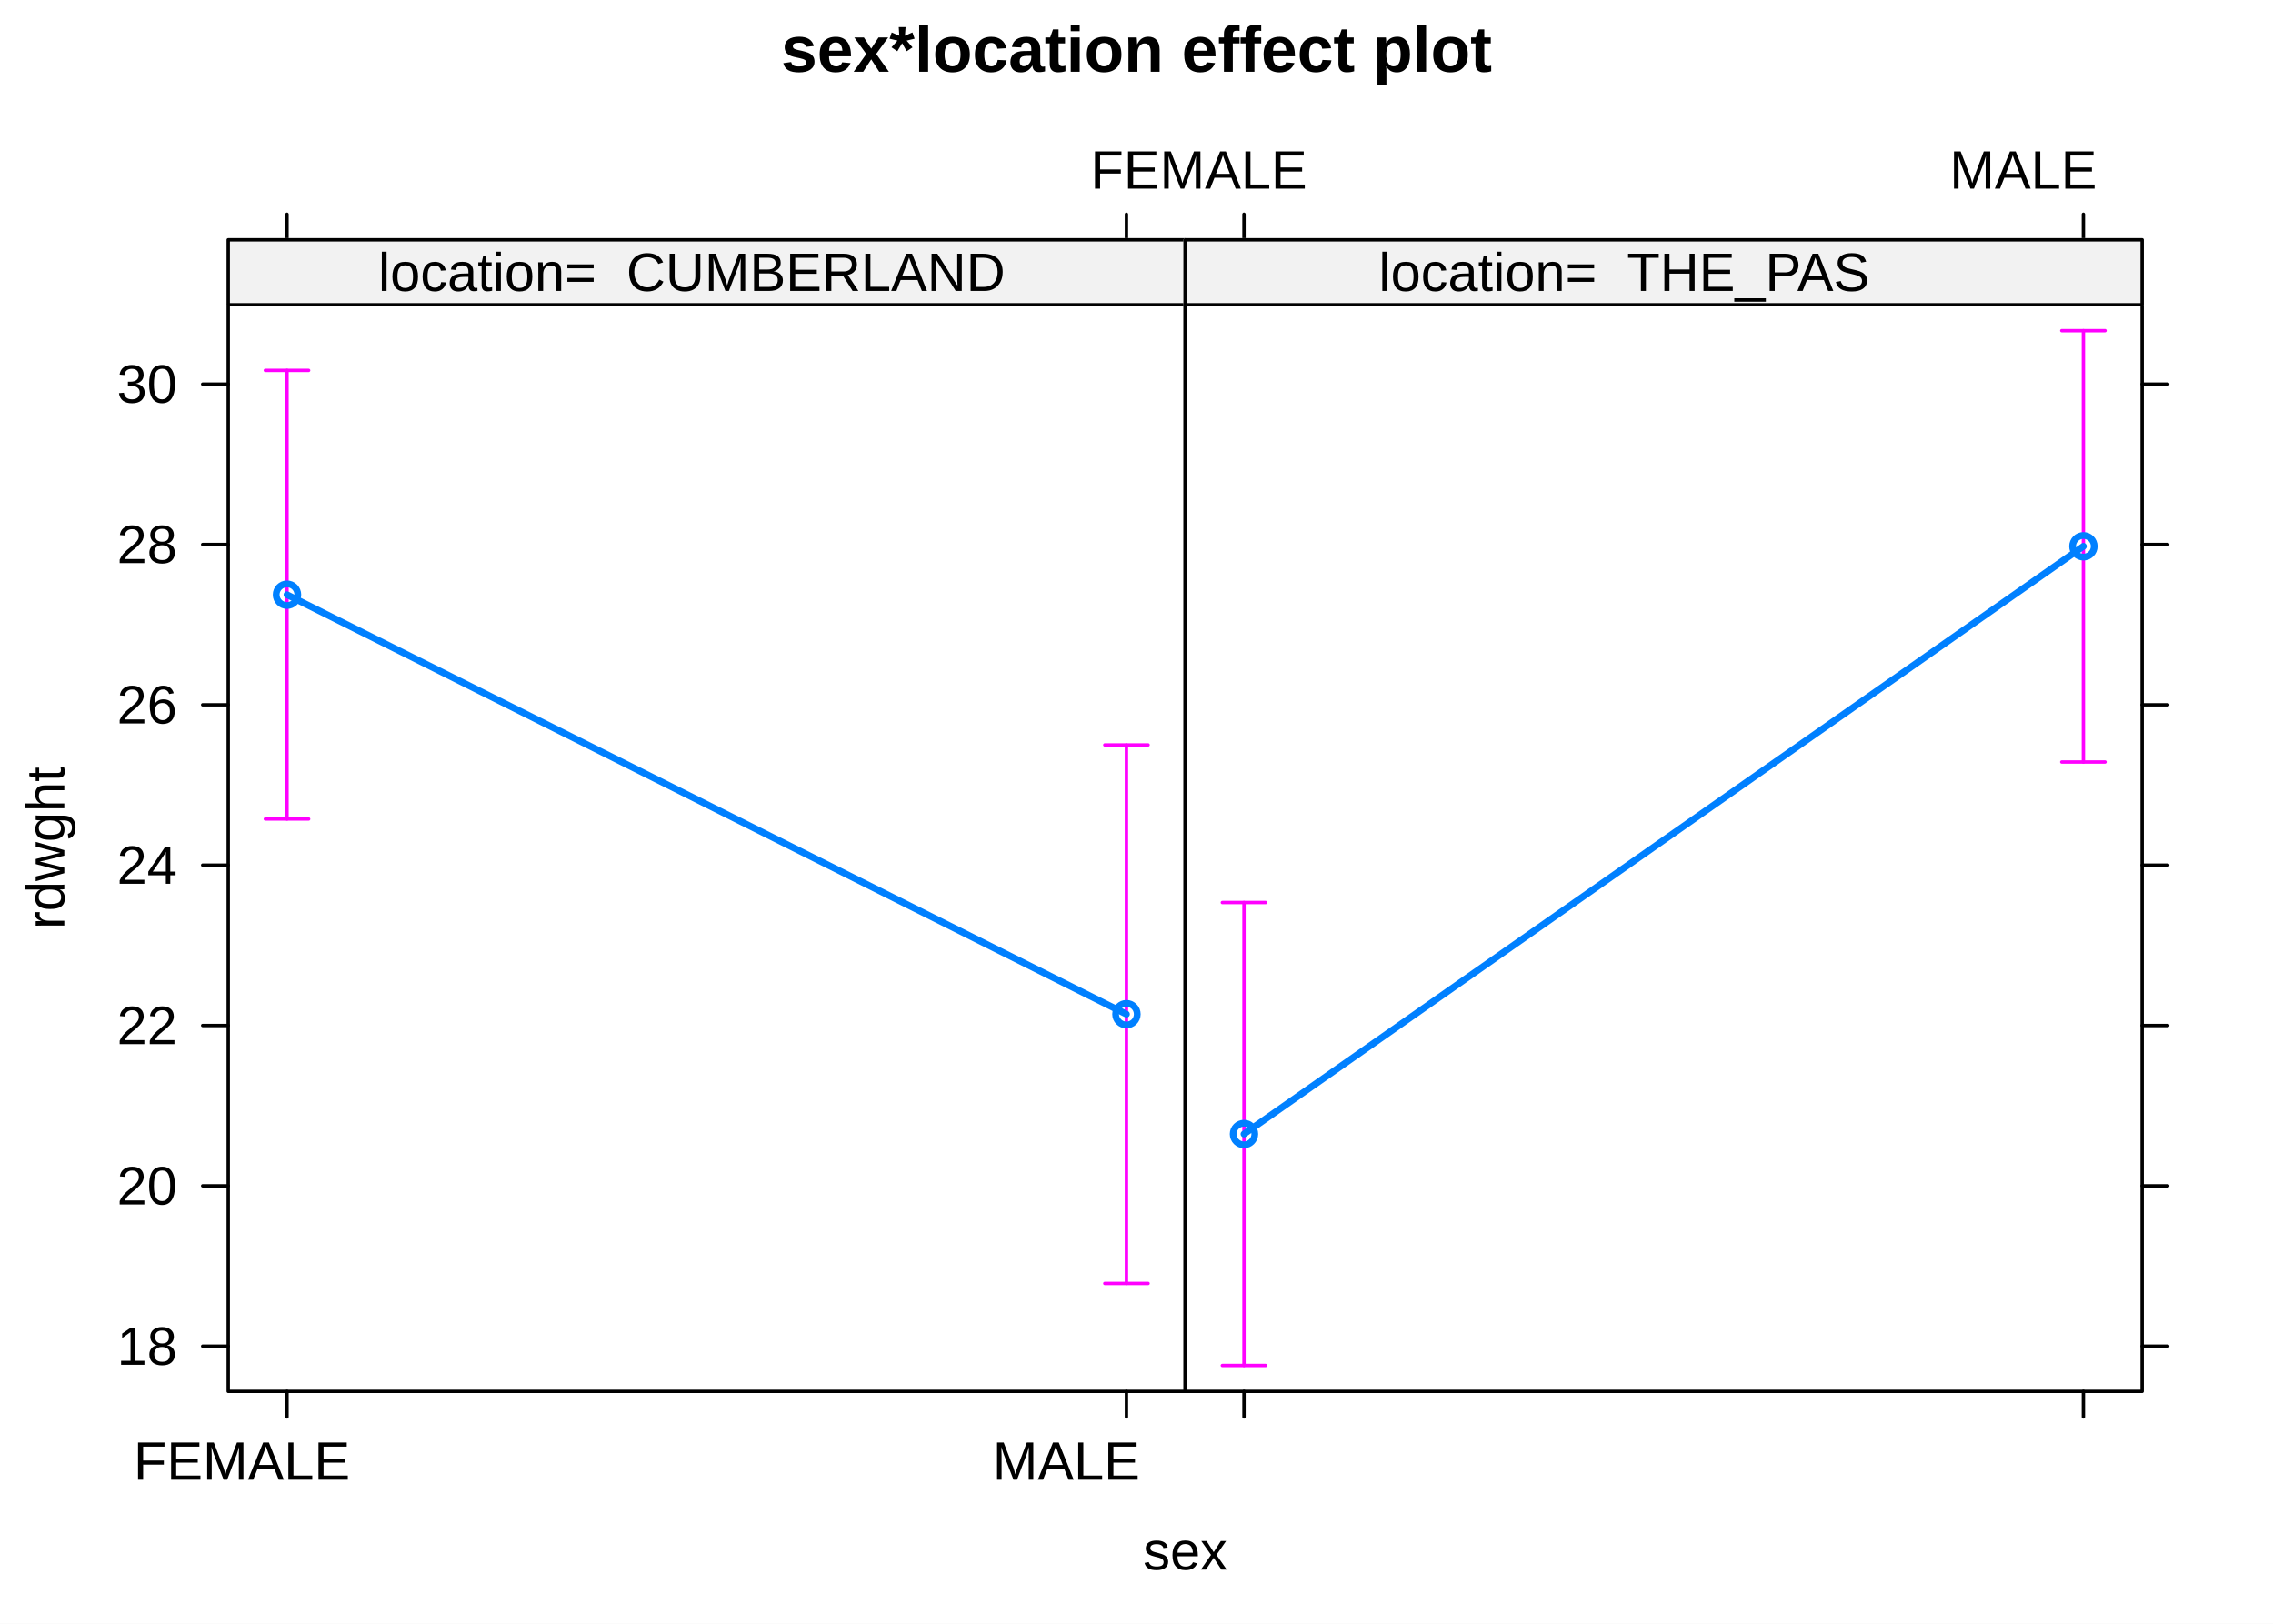
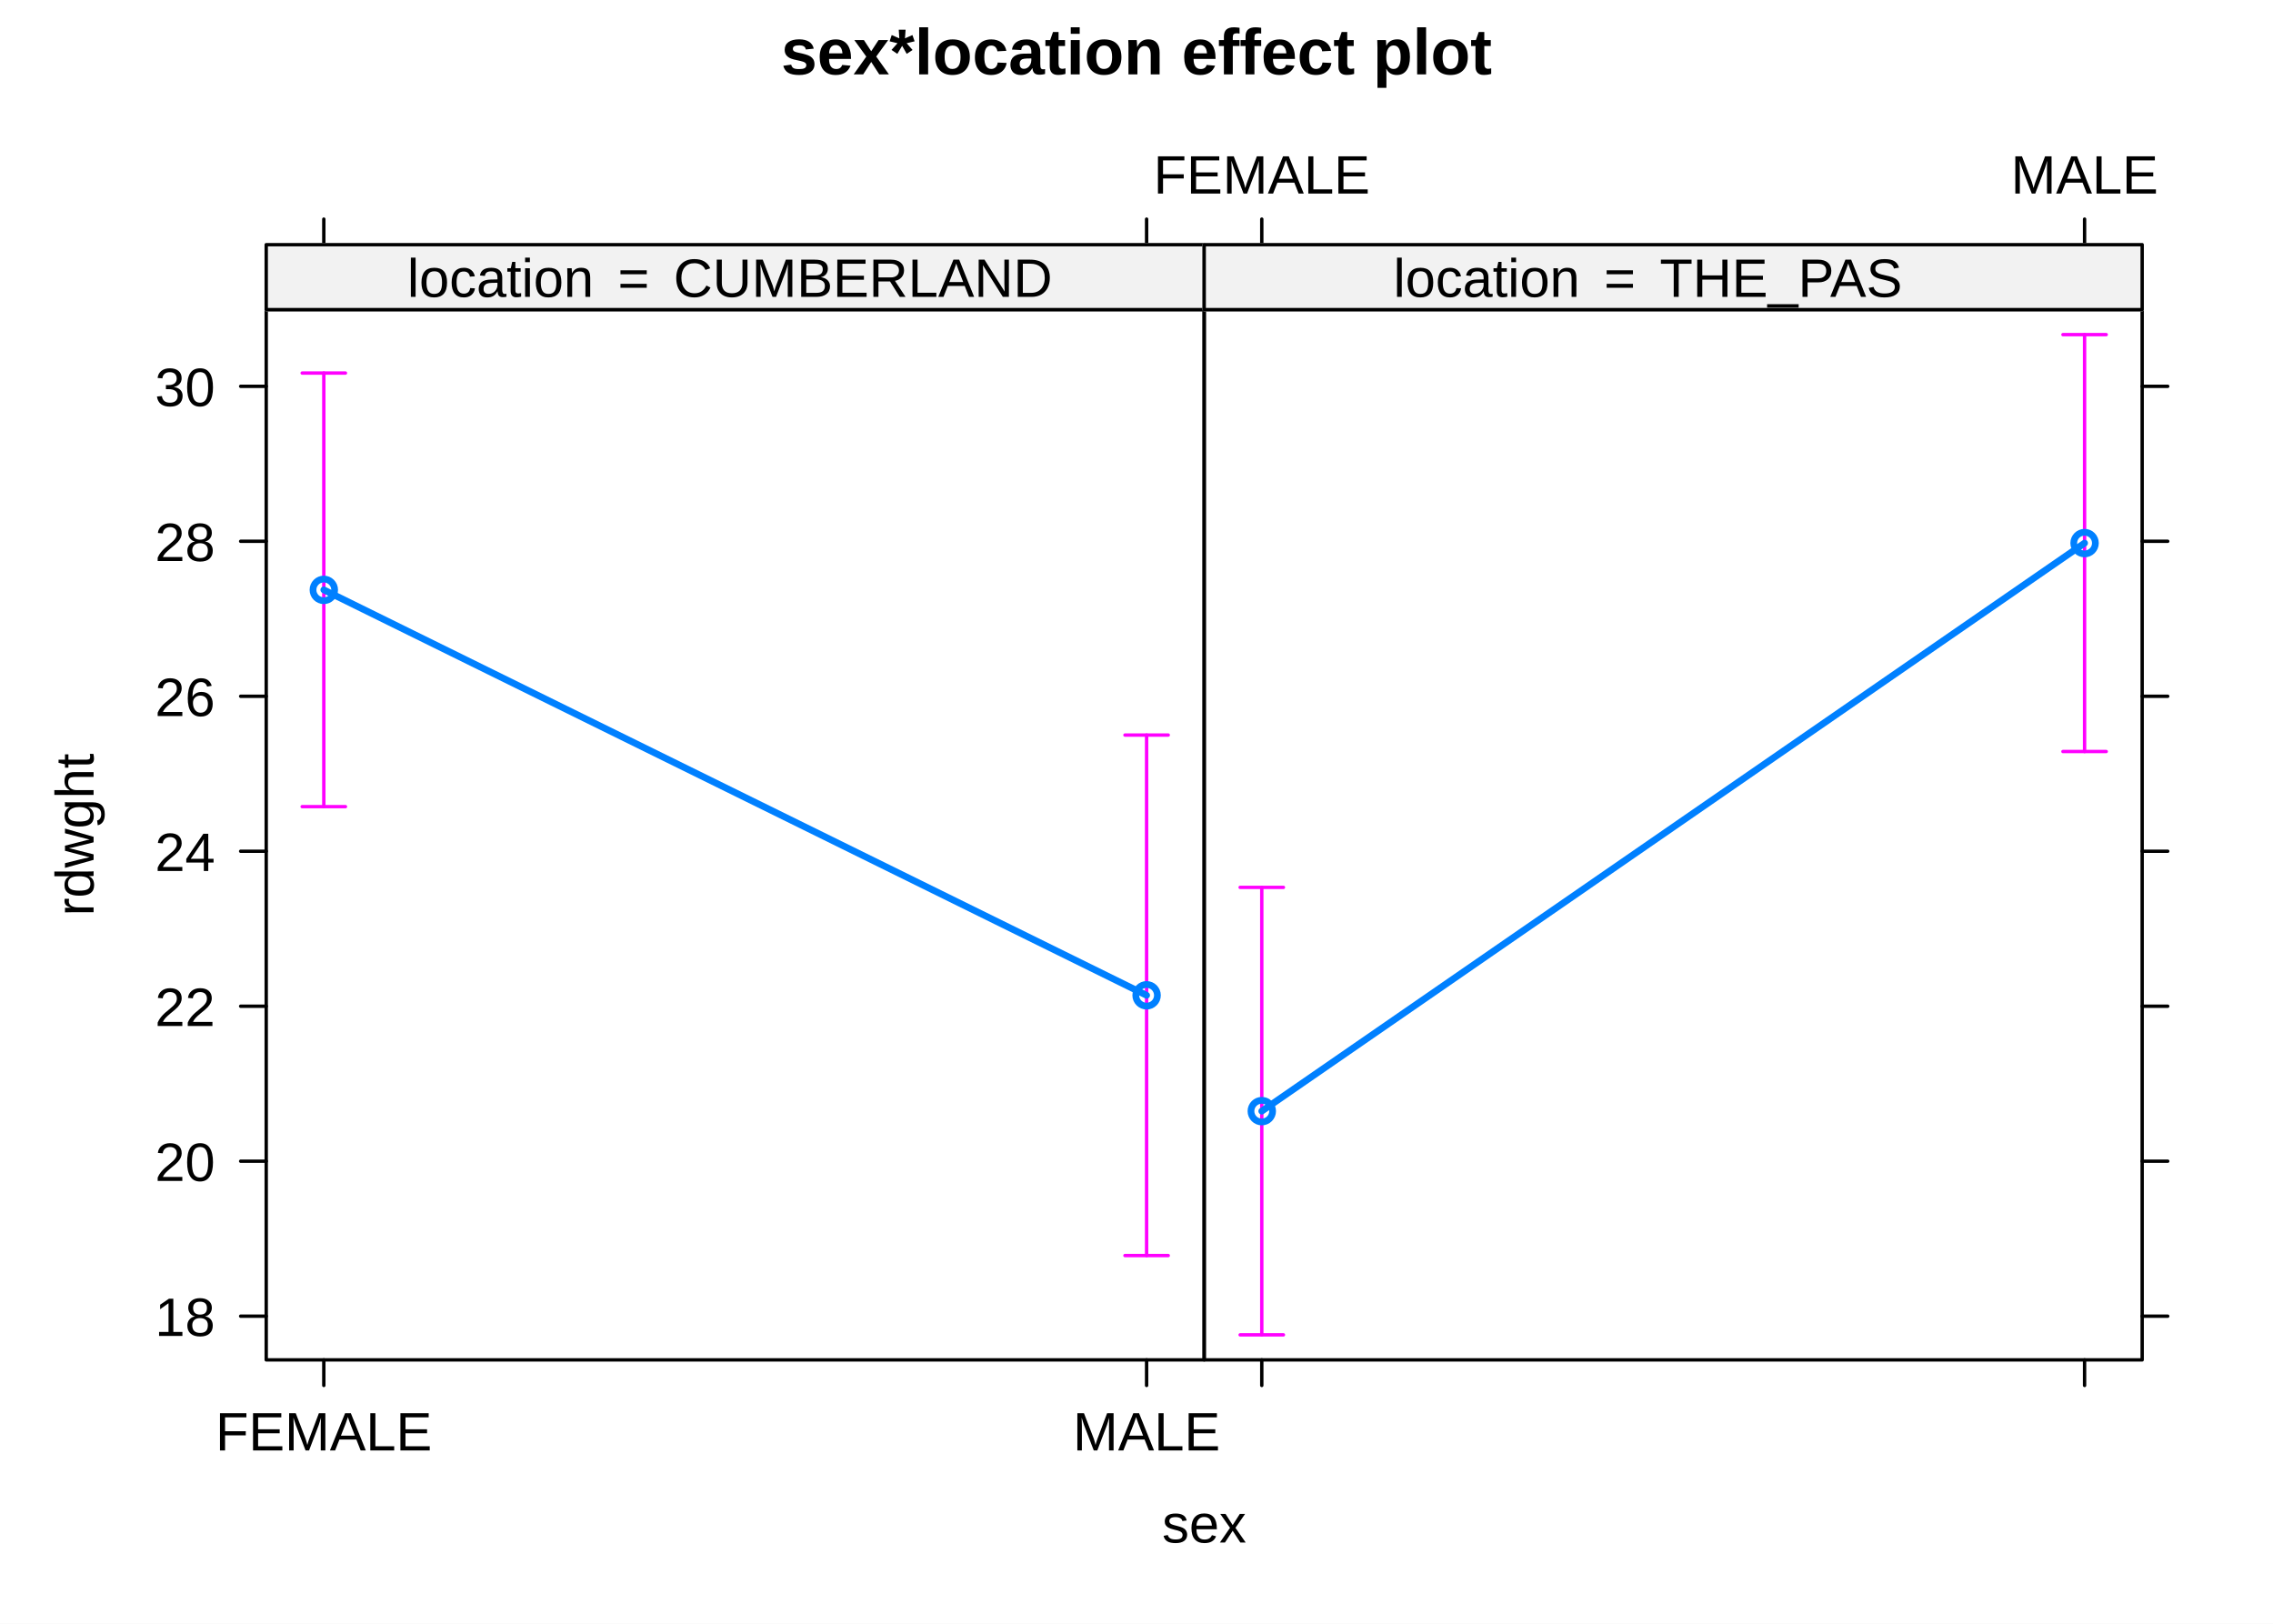
- <svg xmlns="http://www.w3.org/2000/svg" viewBox="0 0 504.00 360.00">
+ <svg xmlns="http://www.w3.org/2000/svg" class="svglite" width="504.00pt" height="360.00pt" viewBox="0 0 504.00 360.00">
  <defs>
    <style type="text/css">
-     line, polyline, polygon, path, rect, circle {
+     .svglite line, .svglite polyline, .svglite polygon, .svglite path, .svglite rect, .svglite circle {
      fill: none;
      stroke: #000000;
      stroke-linecap: round;
      stroke-linejoin: round;
      stroke-miterlimit: 10.00;
    }
  </style>
  </defs>
  <rect width="100%" height="100%" style="stroke: none; fill: #FFFFFF;" />
-   <rect x="0.00" y="0.00" width="504.00" height="360.00" style="stroke-width: 0.75; stroke: none;" />
-   <text x="173.18" y="15.91" style="font-size: 14.40px; font-weight: bold; font-family: Arimo;" textLength="157.63px" lengthAdjust="spacingAndGlyphs">sex*location effect plot</text>
-   <text x="253.46" y="348.00" style="font-size: 12.00px; font-family: Arimo;" textLength="18.67px" lengthAdjust="spacingAndGlyphs">sex</text>
-   <text transform="translate(14.26,206.03) rotate(-90)" style="font-size: 12.00px; font-family: Arimo;" textLength="36.02px" lengthAdjust="spacingAndGlyphs">rdwght</text>
  <defs>
-     <clipPath id="cpNTAuNjF8MjYyLjgwfDMwOC40OHw2Ny41Nw==">
-       <rect x="50.61" y="67.57" width="212.19" height="240.91" />
-     </clipPath>
-   </defs>
-   <defs>
-     <clipPath id="cpMC4wMHw1MDQuMDB8MzYwLjAwfDAuMDA=">
+     <clipPath id="cpMC4wMHw1MDQuMDB8MC4wMHwzNjAuMDA=">
      <rect x="0.00" y="0.00" width="504.00" height="360.00" />
    </clipPath>
  </defs>
-   <line x1="63.64" y1="53.17" x2="63.64" y2="47.50" style="stroke-width: 0.75;" clip-path="url(#cpMC4wMHw1MDQuMDB8MzYwLjAwfDAuMDA=)" />
-   <line x1="249.77" y1="53.17" x2="249.77" y2="47.50" style="stroke-width: 0.75;" clip-path="url(#cpMC4wMHw1MDQuMDB8MzYwLjAwfDAuMDA=)" />
-   <line x1="50.61" y1="298.46" x2="44.94" y2="298.46" style="stroke-width: 0.75;" clip-path="url(#cpMC4wMHw1MDQuMDB8MzYwLjAwfDAuMDA=)" />
-   <line x1="50.61" y1="262.91" x2="44.94" y2="262.91" style="stroke-width: 0.75;" clip-path="url(#cpMC4wMHw1MDQuMDB8MzYwLjAwfDAuMDA=)" />
-   <line x1="50.61" y1="227.36" x2="44.94" y2="227.36" style="stroke-width: 0.75;" clip-path="url(#cpMC4wMHw1MDQuMDB8MzYwLjAwfDAuMDA=)" />
-   <line x1="50.61" y1="191.81" x2="44.94" y2="191.81" style="stroke-width: 0.75;" clip-path="url(#cpMC4wMHw1MDQuMDB8MzYwLjAwfDAuMDA=)" />
-   <line x1="50.61" y1="156.26" x2="44.94" y2="156.26" style="stroke-width: 0.75;" clip-path="url(#cpMC4wMHw1MDQuMDB8MzYwLjAwfDAuMDA=)" />
-   <line x1="50.61" y1="120.72" x2="44.94" y2="120.72" style="stroke-width: 0.75;" clip-path="url(#cpMC4wMHw1MDQuMDB8MzYwLjAwfDAuMDA=)" />
-   <line x1="50.61" y1="85.17" x2="44.94" y2="85.17" style="stroke-width: 0.75;" clip-path="url(#cpMC4wMHw1MDQuMDB8MzYwLjAwfDAuMDA=)" />
-   <g clip-path="url(#cpMC4wMHw1MDQuMDB8MzYwLjAwfDAuMDA=)">
-     <text x="25.93" y="302.59" style="font-size: 12.00px; font-family: Arimo;" textLength="13.35px" lengthAdjust="spacingAndGlyphs">18</text>
-   </g>
-   <g clip-path="url(#cpMC4wMHw1MDQuMDB8MzYwLjAwfDAuMDA=)">
-     <text x="25.93" y="267.04" style="font-size: 12.00px; font-family: Arimo;" textLength="13.35px" lengthAdjust="spacingAndGlyphs">20</text>
-   </g>
-   <g clip-path="url(#cpMC4wMHw1MDQuMDB8MzYwLjAwfDAuMDA=)">
-     <text x="25.93" y="231.49" style="font-size: 12.00px; font-family: Arimo;" textLength="13.35px" lengthAdjust="spacingAndGlyphs">22</text>
-   </g>
-   <g clip-path="url(#cpMC4wMHw1MDQuMDB8MzYwLjAwfDAuMDA=)">
-     <text x="25.93" y="195.94" style="font-size: 12.00px; font-family: Arimo;" textLength="13.35px" lengthAdjust="spacingAndGlyphs">24</text>
-   </g>
-   <g clip-path="url(#cpMC4wMHw1MDQuMDB8MzYwLjAwfDAuMDA=)">
-     <text x="25.93" y="160.39" style="font-size: 12.00px; font-family: Arimo;" textLength="13.35px" lengthAdjust="spacingAndGlyphs">26</text>
-   </g>
-   <g clip-path="url(#cpMC4wMHw1MDQuMDB8MzYwLjAwfDAuMDA=)">
-     <text x="25.93" y="124.84" style="font-size: 12.00px; font-family: Arimo;" textLength="13.35px" lengthAdjust="spacingAndGlyphs">28</text>
-   </g>
-   <g clip-path="url(#cpMC4wMHw1MDQuMDB8MzYwLjAwfDAuMDA=)">
-     <text x="25.93" y="89.29" style="font-size: 12.00px; font-family: Arimo;" textLength="13.35px" lengthAdjust="spacingAndGlyphs">30</text>
-   </g>
-   <line x1="63.64" y1="308.48" x2="63.64" y2="314.15" style="stroke-width: 0.75;" clip-path="url(#cpMC4wMHw1MDQuMDB8MzYwLjAwfDAuMDA=)" />
-   <line x1="249.77" y1="308.48" x2="249.77" y2="314.15" style="stroke-width: 0.75;" clip-path="url(#cpMC4wMHw1MDQuMDB8MzYwLjAwfDAuMDA=)" />
-   <g clip-path="url(#cpMC4wMHw1MDQuMDB8MzYwLjAwfDAuMDA=)">
-     <text x="29.63" y="328.07" style="font-size: 12.00px; font-family: Arimo;" textLength="68.02px" lengthAdjust="spacingAndGlyphs">FEMALE      </text>
-   </g>
-   <g clip-path="url(#cpMC4wMHw1MDQuMDB8MzYwLjAwfDAuMDA=)">
-     <text x="220.10" y="328.07" style="font-size: 12.00px; font-family: Arimo;" textLength="59.35px" lengthAdjust="spacingAndGlyphs">MALE        </text>
+   <g clip-path="url(#cpMC4wMHw1MDQuMDB8MC4wMHwzNjAuMDA=)">
+     <rect x="0.00" y="0.00" width="504.00" height="360.00" style="stroke-width: 0.75; stroke: none;" />
+     <text x="252.00" y="16.49" text-anchor="middle" style="font-size: 14.40px; font-weight: bold; font-family: Liberation Sans;" textLength="189.64px" lengthAdjust="spacingAndGlyphs">sex*location effect plot</text>
+     <text x="267.01" y="342.00" text-anchor="middle" style="font-size: 12.00px; font-family: Liberation Sans;" textLength="20.54px" lengthAdjust="spacingAndGlyphs">sex</text>
+     <text transform="translate(20.75,185.07) rotate(-90)" text-anchor="middle" style="font-size: 12.00px; font-family: Liberation Sans;" textLength="42.09px" lengthAdjust="spacingAndGlyphs">rdwght</text>
  </g>
  <defs>
-     <clipPath id="cpNTAuNjF8MjYyLjgwfDMwOC40OHw2Ny41Nw==">
-       <rect x="50.61" y="67.57" width="212.19" height="240.91" />
+     <clipPath id="cpNTkuMDN8MjY3LjAxfDY4LjY1fDMwMS41MA==">
+       <rect x="59.03" y="68.65" width="207.98" height="232.85" />
    </clipPath>
  </defs>
-   <line x1="63.64" y1="181.58" x2="63.64" y2="82.12" style="stroke-width: 0.75; stroke: #FF00FF;" clip-path="url(#cpNTAuNjF8MjYyLjgwfDMwOC40OHw2Ny41Nw==)" />
-   <polyline points="58.84,181.58 63.64,181.58 68.44,181.58 " style="stroke-width: 0.75; stroke: #FF00FF;" clip-path="url(#cpNTAuNjF8MjYyLjgwfDMwOC40OHw2Ny41Nw==)" />
-   <polyline points="68.44,82.12 63.64,82.12 58.84,82.12 " style="stroke-width: 0.75; stroke: #FF00FF;" clip-path="url(#cpNTAuNjF8MjYyLjgwfDMwOC40OHw2Ny41Nw==)" />
-   <line x1="249.77" y1="284.55" x2="249.77" y2="165.16" style="stroke-width: 0.75; stroke: #FF00FF;" clip-path="url(#cpNTAuNjF8MjYyLjgwfDMwOC40OHw2Ny41Nw==)" />
-   <polyline points="244.97,284.55 249.77,284.55 254.57,284.55 " style="stroke-width: 0.75; stroke: #FF00FF;" clip-path="url(#cpNTAuNjF8MjYyLjgwfDMwOC40OHw2Ny41Nw==)" />
-   <polyline points="254.57,165.16 249.77,165.16 244.97,165.16 " style="stroke-width: 0.75; stroke: #FF00FF;" clip-path="url(#cpNTAuNjF8MjYyLjgwfDMwOC40OHw2Ny41Nw==)" />
-   <circle cx="63.64" cy="131.85" r="2.40" style="stroke-width: 1.50; stroke: #0080FF;" clip-path="url(#cpNTAuNjF8MjYyLjgwfDMwOC40OHw2Ny41Nw==)" />
-   <circle cx="249.77" cy="224.85" r="2.40" style="stroke-width: 1.50; stroke: #0080FF;" clip-path="url(#cpNTAuNjF8MjYyLjgwfDMwOC40OHw2Ny41Nw==)" />
-   <polyline points="63.64,131.85 249.77,224.85 " style="stroke-width: 1.50; stroke: #0080FF;" clip-path="url(#cpNTAuNjF8MjYyLjgwfDMwOC40OHw2Ny41Nw==)" />
+   <g clip-path="url(#cpNTkuMDN8MjY3LjAxfDY4LjY1fDMwMS41MA==)">
+ </g>
+   <g clip-path="url(#cpMC4wMHw1MDQuMDB8MC4wMHwzNjAuMDA=)">
+     <line x1="71.80" y1="54.25" x2="71.80" y2="48.58" style="stroke-width: 0.75;" />
+     <line x1="254.24" y1="54.25" x2="254.24" y2="48.58" style="stroke-width: 0.75;" />
+     <line x1="59.03" y1="291.81" x2="53.36" y2="291.81" style="stroke-width: 0.75;" />
+     <line x1="59.03" y1="257.45" x2="53.36" y2="257.45" style="stroke-width: 0.75;" />
+     <line x1="59.03" y1="223.09" x2="53.36" y2="223.09" style="stroke-width: 0.75;" />
+     <line x1="59.03" y1="188.73" x2="53.36" y2="188.73" style="stroke-width: 0.75;" />
+     <line x1="59.03" y1="154.37" x2="53.36" y2="154.37" style="stroke-width: 0.75;" />
+     <line x1="59.03" y1="120.01" x2="53.36" y2="120.01" style="stroke-width: 0.75;" />
+     <line x1="59.03" y1="85.65" x2="53.36" y2="85.65" style="stroke-width: 0.75;" />
+     <text x="47.70" y="296.19" text-anchor="end" style="font-size: 12.00px; font-family: Liberation Sans;" textLength="15.28px" lengthAdjust="spacingAndGlyphs">18</text>
+     <text x="47.70" y="261.83" text-anchor="end" style="font-size: 12.00px; font-family: Liberation Sans;" textLength="15.28px" lengthAdjust="spacingAndGlyphs">20</text>
+     <text x="47.70" y="227.47" text-anchor="end" style="font-size: 12.00px; font-family: Liberation Sans;" textLength="15.28px" lengthAdjust="spacingAndGlyphs">22</text>
+     <text x="47.70" y="193.11" text-anchor="end" style="font-size: 12.00px; font-family: Liberation Sans;" textLength="15.28px" lengthAdjust="spacingAndGlyphs">24</text>
+     <text x="47.70" y="158.75" text-anchor="end" style="font-size: 12.00px; font-family: Liberation Sans;" textLength="15.28px" lengthAdjust="spacingAndGlyphs">26</text>
+     <text x="47.70" y="124.39" text-anchor="end" style="font-size: 12.00px; font-family: Liberation Sans;" textLength="15.28px" lengthAdjust="spacingAndGlyphs">28</text>
+     <text x="47.70" y="90.03" text-anchor="end" style="font-size: 12.00px; font-family: Liberation Sans;" textLength="15.28px" lengthAdjust="spacingAndGlyphs">30</text>
+     <line x1="71.80" y1="301.50" x2="71.80" y2="307.17" style="stroke-width: 0.75;" />
+     <line x1="254.24" y1="301.50" x2="254.24" y2="307.17" style="stroke-width: 0.75;" />
+     <text x="71.80" y="321.58" text-anchor="middle" style="font-size: 12.00px; font-family: Liberation Sans;" textLength="70.21px" lengthAdjust="spacingAndGlyphs">FEMALE      </text>
+     <text x="254.24" y="321.58" text-anchor="middle" style="font-size: 12.00px; font-family: Liberation Sans;" textLength="63.36px" lengthAdjust="spacingAndGlyphs">MALE        </text>
+   </g>
+   <g clip-path="url(#cpNTkuMDN8MjY3LjAxfDY4LjY1fDMwMS41MA==)">
+     <line x1="71.80" y1="178.84" x2="71.80" y2="82.71" style="stroke-width: 0.75; stroke: #FF00FF;" />
+     <polyline points="67.00,178.84 71.80,178.84 76.60,178.84 " style="stroke-width: 0.75; stroke: #FF00FF;" />
+     <polyline points="76.60,82.71 71.80,82.71 67.00,82.71 " style="stroke-width: 0.75; stroke: #FF00FF;" />
+     <line x1="254.24" y1="278.37" x2="254.24" y2="162.97" style="stroke-width: 0.75; stroke: #FF00FF;" />
+     <polyline points="249.44,278.37 254.24,278.37 259.04,278.37 " style="stroke-width: 0.75; stroke: #FF00FF;" />
+     <polyline points="259.04,162.97 254.24,162.97 249.44,162.97 " style="stroke-width: 0.75; stroke: #FF00FF;" />
+     <circle cx="71.80" cy="130.78" r="2.40" style="stroke-width: 1.50; stroke: #0080FF;" />
+     <circle cx="254.24" cy="220.67" r="2.40" style="stroke-width: 1.50; stroke: #0080FF;" />
+     <polyline points="71.80,130.78 254.24,220.67 " style="stroke-width: 1.50; stroke: #0080FF;" />
+   </g>
+   <g clip-path="url(#cpMC4wMHw1MDQuMDB8MC4wMHwzNjAuMDA=)">
+     <rect x="59.03" y="68.65" width="207.98" height="232.85" style="stroke-width: 0.75;" />
+     <rect x="59.03" y="54.25" width="207.98" height="14.40" style="stroke-width: 0.75; stroke: #F2F2F2; fill: #F2F2F2;" />
+     <text x="140.49" y="65.82" text-anchor="middle" style="font-size: 12.00px; font-family: Liberation Sans;" textLength="17.69px" lengthAdjust="spacingAndGlyphs"> = </text>
+     <text x="131.65" y="65.82" text-anchor="end" style="font-size: 12.00px; font-family: Liberation Sans;" textLength="47.64px" lengthAdjust="spacingAndGlyphs">location</text>
+     <text x="149.34" y="65.82" style="font-size: 12.00px; font-family: Liberation Sans;" textLength="92.70px" lengthAdjust="spacingAndGlyphs">CUMBERLAND  </text>
+     <rect x="59.03" y="54.25" width="207.98" height="14.40" style="stroke-width: 0.75;" />
+   </g>
  <defs>
-     <clipPath id="cpMC4wMHw1MDQuMDB8MzYwLjAwfDAuMDA=">
-       <rect x="0.00" y="0.00" width="504.00" height="360.00" />
+     <clipPath id="cpMjY3LjAxfDQ3NC45OXw2OC42NXwzMDEuNTA=">
+       <rect x="267.01" y="68.65" width="207.98" height="232.85" />
    </clipPath>
  </defs>
-   <rect x="50.61" y="67.57" width="212.19" height="240.91" style="stroke-width: 0.75;" clip-path="url(#cpMC4wMHw1MDQuMDB8MzYwLjAwfDAuMDA=)" />
-   <rect x="50.61" y="53.17" width="212.19" height="14.40" style="stroke-width: 0.75; stroke: #F2F2F2; fill: #F2F2F2;" clip-path="url(#cpMC4wMHw1MDQuMDB8MzYwLjAwfDAuMDA=)" />
-   <g clip-path="url(#cpMC4wMHw1MDQuMDB8MzYwLjAwfDAuMDA=)">
-     <text x="125.21" y="64.50" style="font-size: 12.00px; font-family: Arimo;" textLength="13.68px" lengthAdjust="spacingAndGlyphs"> = </text>
+   <g clip-path="url(#cpMjY3LjAxfDQ3NC45OXw2OC42NXwzMDEuNTA=)">
+ </g>
+   <g clip-path="url(#cpMC4wMHw1MDQuMDB8MC4wMHwzNjAuMDA=)">
+     <line x1="279.78" y1="54.25" x2="279.78" y2="48.58" style="stroke-width: 0.75;" />
+     <line x1="462.22" y1="54.25" x2="462.22" y2="48.58" style="stroke-width: 0.75;" />
+     <text x="279.78" y="42.91" text-anchor="middle" style="font-size: 12.00px; font-family: Liberation Sans;" textLength="70.21px" lengthAdjust="spacingAndGlyphs">FEMALE      </text>
+     <text x="462.22" y="42.91" text-anchor="middle" style="font-size: 12.00px; font-family: Liberation Sans;" textLength="63.36px" lengthAdjust="spacingAndGlyphs">MALE        </text>
+     <line x1="279.78" y1="301.50" x2="279.78" y2="307.17" style="stroke-width: 0.75;" />
+     <line x1="462.22" y1="301.50" x2="462.22" y2="307.17" style="stroke-width: 0.75;" />
+     <line x1="474.99" y1="291.81" x2="480.66" y2="291.81" style="stroke-width: 0.75;" />
+     <line x1="474.99" y1="257.45" x2="480.66" y2="257.45" style="stroke-width: 0.75;" />
+     <line x1="474.99" y1="223.09" x2="480.66" y2="223.09" style="stroke-width: 0.75;" />
+     <line x1="474.99" y1="188.73" x2="480.66" y2="188.73" style="stroke-width: 0.75;" />
+     <line x1="474.99" y1="154.37" x2="480.66" y2="154.37" style="stroke-width: 0.75;" />
+     <line x1="474.99" y1="120.01" x2="480.66" y2="120.01" style="stroke-width: 0.75;" />
+     <line x1="474.99" y1="85.65" x2="480.66" y2="85.65" style="stroke-width: 0.75;" />
  </g>
-   <g clip-path="url(#cpMC4wMHw1MDQuMDB8MzYwLjAwfDAuMDA=)">
-     <text x="83.85" y="64.50" style="font-size: 12.00px; font-family: Arimo;" textLength="41.36px" lengthAdjust="spacingAndGlyphs">location</text>
+   <g clip-path="url(#cpMjY3LjAxfDQ3NC45OXw2OC42NXwzMDEuNTA=)">
+     <line x1="279.78" y1="295.95" x2="279.78" y2="196.74" style="stroke-width: 0.75; stroke: #FF00FF;" />
+     <polyline points="274.98,295.95 279.78,295.95 284.58,295.95 " style="stroke-width: 0.75; stroke: #FF00FF;" />
+     <polyline points="284.58,196.74 279.78,196.74 274.98,196.74 " style="stroke-width: 0.75; stroke: #FF00FF;" />
+     <line x1="462.22" y1="166.62" x2="462.22" y2="74.19" style="stroke-width: 0.75; stroke: #FF00FF;" />
+     <polyline points="457.42,166.62 462.22,166.62 467.02,166.62 " style="stroke-width: 0.75; stroke: #FF00FF;" />
+     <polyline points="467.02,74.19 462.22,74.19 457.42,74.19 " style="stroke-width: 0.75; stroke: #FF00FF;" />
+     <circle cx="279.78" cy="246.35" r="2.40" style="stroke-width: 1.50; stroke: #0080FF;" />
+     <circle cx="462.22" cy="120.41" r="2.40" style="stroke-width: 1.50; stroke: #0080FF;" />
+     <polyline points="279.78,246.35 462.22,120.41 " style="stroke-width: 1.50; stroke: #0080FF;" />
  </g>
-   <g clip-path="url(#cpMC4wMHw1MDQuMDB8MzYwLjAwfDAuMDA=)">
-     <text x="138.89" y="64.50" style="font-size: 12.00px; font-family: Arimo;" textLength="90.68px" lengthAdjust="spacingAndGlyphs">CUMBERLAND  </text>
+   <g clip-path="url(#cpMC4wMHw1MDQuMDB8MC4wMHwzNjAuMDA=)">
+     <rect x="267.01" y="68.65" width="207.98" height="232.85" style="stroke-width: 0.75;" />
+     <rect x="267.01" y="54.25" width="207.98" height="14.40" style="stroke-width: 0.75; stroke: #F2F2F2; fill: #F2F2F2;" />
+     <text x="359.16" y="65.82" text-anchor="middle" style="font-size: 12.00px; font-family: Liberation Sans;" textLength="17.69px" lengthAdjust="spacingAndGlyphs"> = </text>
+     <text x="350.32" y="65.82" text-anchor="end" style="font-size: 12.00px; font-family: Liberation Sans;" textLength="47.64px" lengthAdjust="spacingAndGlyphs">location</text>
+     <text x="368.01" y="65.82" style="font-size: 12.00px; font-family: Liberation Sans;" textLength="71.32px" lengthAdjust="spacingAndGlyphs">THE_PAS     </text>
+     <rect x="267.01" y="54.25" width="207.98" height="14.40" style="stroke-width: 0.75;" />
  </g>
-   <rect x="50.61" y="53.17" width="212.19" height="14.40" style="stroke-width: 0.75;" clip-path="url(#cpMC4wMHw1MDQuMDB8MzYwLjAwfDAuMDA=)" />
-   <defs>
-     <clipPath id="cpMjYyLjgwfDQ3NC45OXwzMDguNDh8NjcuNTc=">
-       <rect x="262.80" y="67.57" width="212.19" height="240.91" />
-     </clipPath>
-   </defs>
-   <defs>
-     <clipPath id="cpMC4wMHw1MDQuMDB8MzYwLjAwfDAuMDA=">
-       <rect x="0.00" y="0.00" width="504.00" height="360.00" />
-     </clipPath>
-   </defs>
-   <line x1="275.83" y1="53.17" x2="275.83" y2="47.50" style="stroke-width: 0.75;" clip-path="url(#cpMC4wMHw1MDQuMDB8MzYwLjAwfDAuMDA=)" />
-   <line x1="461.96" y1="53.17" x2="461.96" y2="47.50" style="stroke-width: 0.75;" clip-path="url(#cpMC4wMHw1MDQuMDB8MzYwLjAwfDAuMDA=)" />
-   <g clip-path="url(#cpMC4wMHw1MDQuMDB8MzYwLjAwfDAuMDA=)">
-     <text x="241.82" y="41.83" style="font-size: 12.00px; font-family: Arimo;" textLength="68.02px" lengthAdjust="spacingAndGlyphs">FEMALE      </text>
-   </g>
-   <g clip-path="url(#cpMC4wMHw1MDQuMDB8MzYwLjAwfDAuMDA=)">
-     <text x="432.29" y="41.83" style="font-size: 12.00px; font-family: Arimo;" textLength="59.35px" lengthAdjust="spacingAndGlyphs">MALE        </text>
-   </g>
-   <line x1="275.83" y1="308.48" x2="275.83" y2="314.15" style="stroke-width: 0.75;" clip-path="url(#cpMC4wMHw1MDQuMDB8MzYwLjAwfDAuMDA=)" />
-   <line x1="461.96" y1="308.48" x2="461.96" y2="314.15" style="stroke-width: 0.75;" clip-path="url(#cpMC4wMHw1MDQuMDB8MzYwLjAwfDAuMDA=)" />
-   <line x1="474.99" y1="298.46" x2="480.66" y2="298.46" style="stroke-width: 0.75;" clip-path="url(#cpMC4wMHw1MDQuMDB8MzYwLjAwfDAuMDA=)" />
-   <line x1="474.99" y1="262.91" x2="480.66" y2="262.91" style="stroke-width: 0.75;" clip-path="url(#cpMC4wMHw1MDQuMDB8MzYwLjAwfDAuMDA=)" />
-   <line x1="474.99" y1="227.36" x2="480.66" y2="227.36" style="stroke-width: 0.75;" clip-path="url(#cpMC4wMHw1MDQuMDB8MzYwLjAwfDAuMDA=)" />
-   <line x1="474.99" y1="191.81" x2="480.66" y2="191.81" style="stroke-width: 0.75;" clip-path="url(#cpMC4wMHw1MDQuMDB8MzYwLjAwfDAuMDA=)" />
-   <line x1="474.99" y1="156.26" x2="480.66" y2="156.26" style="stroke-width: 0.75;" clip-path="url(#cpMC4wMHw1MDQuMDB8MzYwLjAwfDAuMDA=)" />
-   <line x1="474.99" y1="120.72" x2="480.66" y2="120.72" style="stroke-width: 0.75;" clip-path="url(#cpMC4wMHw1MDQuMDB8MzYwLjAwfDAuMDA=)" />
-   <line x1="474.99" y1="85.17" x2="480.66" y2="85.17" style="stroke-width: 0.75;" clip-path="url(#cpMC4wMHw1MDQuMDB8MzYwLjAwfDAuMDA=)" />
-   <defs>
-     <clipPath id="cpMjYyLjgwfDQ3NC45OXwzMDguNDh8NjcuNTc=">
-       <rect x="262.80" y="67.57" width="212.19" height="240.91" />
-     </clipPath>
-   </defs>
-   <line x1="275.83" y1="302.74" x2="275.83" y2="200.10" style="stroke-width: 0.75; stroke: #FF00FF;" clip-path="url(#cpMjYyLjgwfDQ3NC45OXwzMDguNDh8NjcuNTc=)" />
-   <polyline points="271.03,302.74 275.83,302.74 280.63,302.74 " style="stroke-width: 0.75; stroke: #FF00FF;" clip-path="url(#cpMjYyLjgwfDQ3NC45OXwzMDguNDh8NjcuNTc=)" />
-   <polyline points="280.63,200.10 275.83,200.10 271.03,200.10 " style="stroke-width: 0.75; stroke: #FF00FF;" clip-path="url(#cpMjYyLjgwfDQ3NC45OXwzMDguNDh8NjcuNTc=)" />
-   <line x1="461.96" y1="168.94" x2="461.96" y2="73.31" style="stroke-width: 0.75; stroke: #FF00FF;" clip-path="url(#cpMjYyLjgwfDQ3NC45OXwzMDguNDh8NjcuNTc=)" />
-   <polyline points="457.16,168.94 461.96,168.94 466.76,168.94 " style="stroke-width: 0.75; stroke: #FF00FF;" clip-path="url(#cpMjYyLjgwfDQ3NC45OXwzMDguNDh8NjcuNTc=)" />
-   <polyline points="466.76,73.31 461.96,73.31 457.16,73.31 " style="stroke-width: 0.75; stroke: #FF00FF;" clip-path="url(#cpMjYyLjgwfDQ3NC45OXwzMDguNDh8NjcuNTc=)" />
-   <circle cx="275.83" cy="251.42" r="2.40" style="stroke-width: 1.50; stroke: #0080FF;" clip-path="url(#cpMjYyLjgwfDQ3NC45OXwzMDguNDh8NjcuNTc=)" />
-   <circle cx="461.96" cy="121.12" r="2.40" style="stroke-width: 1.50; stroke: #0080FF;" clip-path="url(#cpMjYyLjgwfDQ3NC45OXwzMDguNDh8NjcuNTc=)" />
-   <polyline points="275.83,251.42 461.96,121.12 " style="stroke-width: 1.50; stroke: #0080FF;" clip-path="url(#cpMjYyLjgwfDQ3NC45OXwzMDguNDh8NjcuNTc=)" />
-   <defs>
-     <clipPath id="cpMC4wMHw1MDQuMDB8MzYwLjAwfDAuMDA=">
-       <rect x="0.00" y="0.00" width="504.00" height="360.00" />
-     </clipPath>
-   </defs>
-   <rect x="262.80" y="67.57" width="212.19" height="240.91" style="stroke-width: 0.75;" clip-path="url(#cpMC4wMHw1MDQuMDB8MzYwLjAwfDAuMDA=)" />
-   <rect x="262.80" y="53.17" width="212.19" height="14.40" style="stroke-width: 0.75; stroke: #F2F2F2; fill: #F2F2F2;" clip-path="url(#cpMC4wMHw1MDQuMDB8MzYwLjAwfDAuMDA=)" />
-   <g clip-path="url(#cpMC4wMHw1MDQuMDB8MzYwLjAwfDAuMDA=)">
-     <text x="347.06" y="64.50" style="font-size: 12.00px; font-family: Arimo;" textLength="13.68px" lengthAdjust="spacingAndGlyphs"> = </text>
-   </g>
-   <g clip-path="url(#cpMC4wMHw1MDQuMDB8MzYwLjAwfDAuMDA=)">
-     <text x="305.70" y="64.50" style="font-size: 12.00px; font-family: Arimo;" textLength="41.36px" lengthAdjust="spacingAndGlyphs">location</text>
-   </g>
-   <g clip-path="url(#cpMC4wMHw1MDQuMDB8MzYwLjAwfDAuMDA=)">
-     <text x="360.74" y="64.50" style="font-size: 12.00px; font-family: Arimo;" textLength="71.36px" lengthAdjust="spacingAndGlyphs">THE_PAS     </text>
-   </g>
-   <rect x="262.80" y="53.17" width="212.19" height="14.40" style="stroke-width: 0.75;" clip-path="url(#cpMC4wMHw1MDQuMDB8MzYwLjAwfDAuMDA=)" />
</svg>
